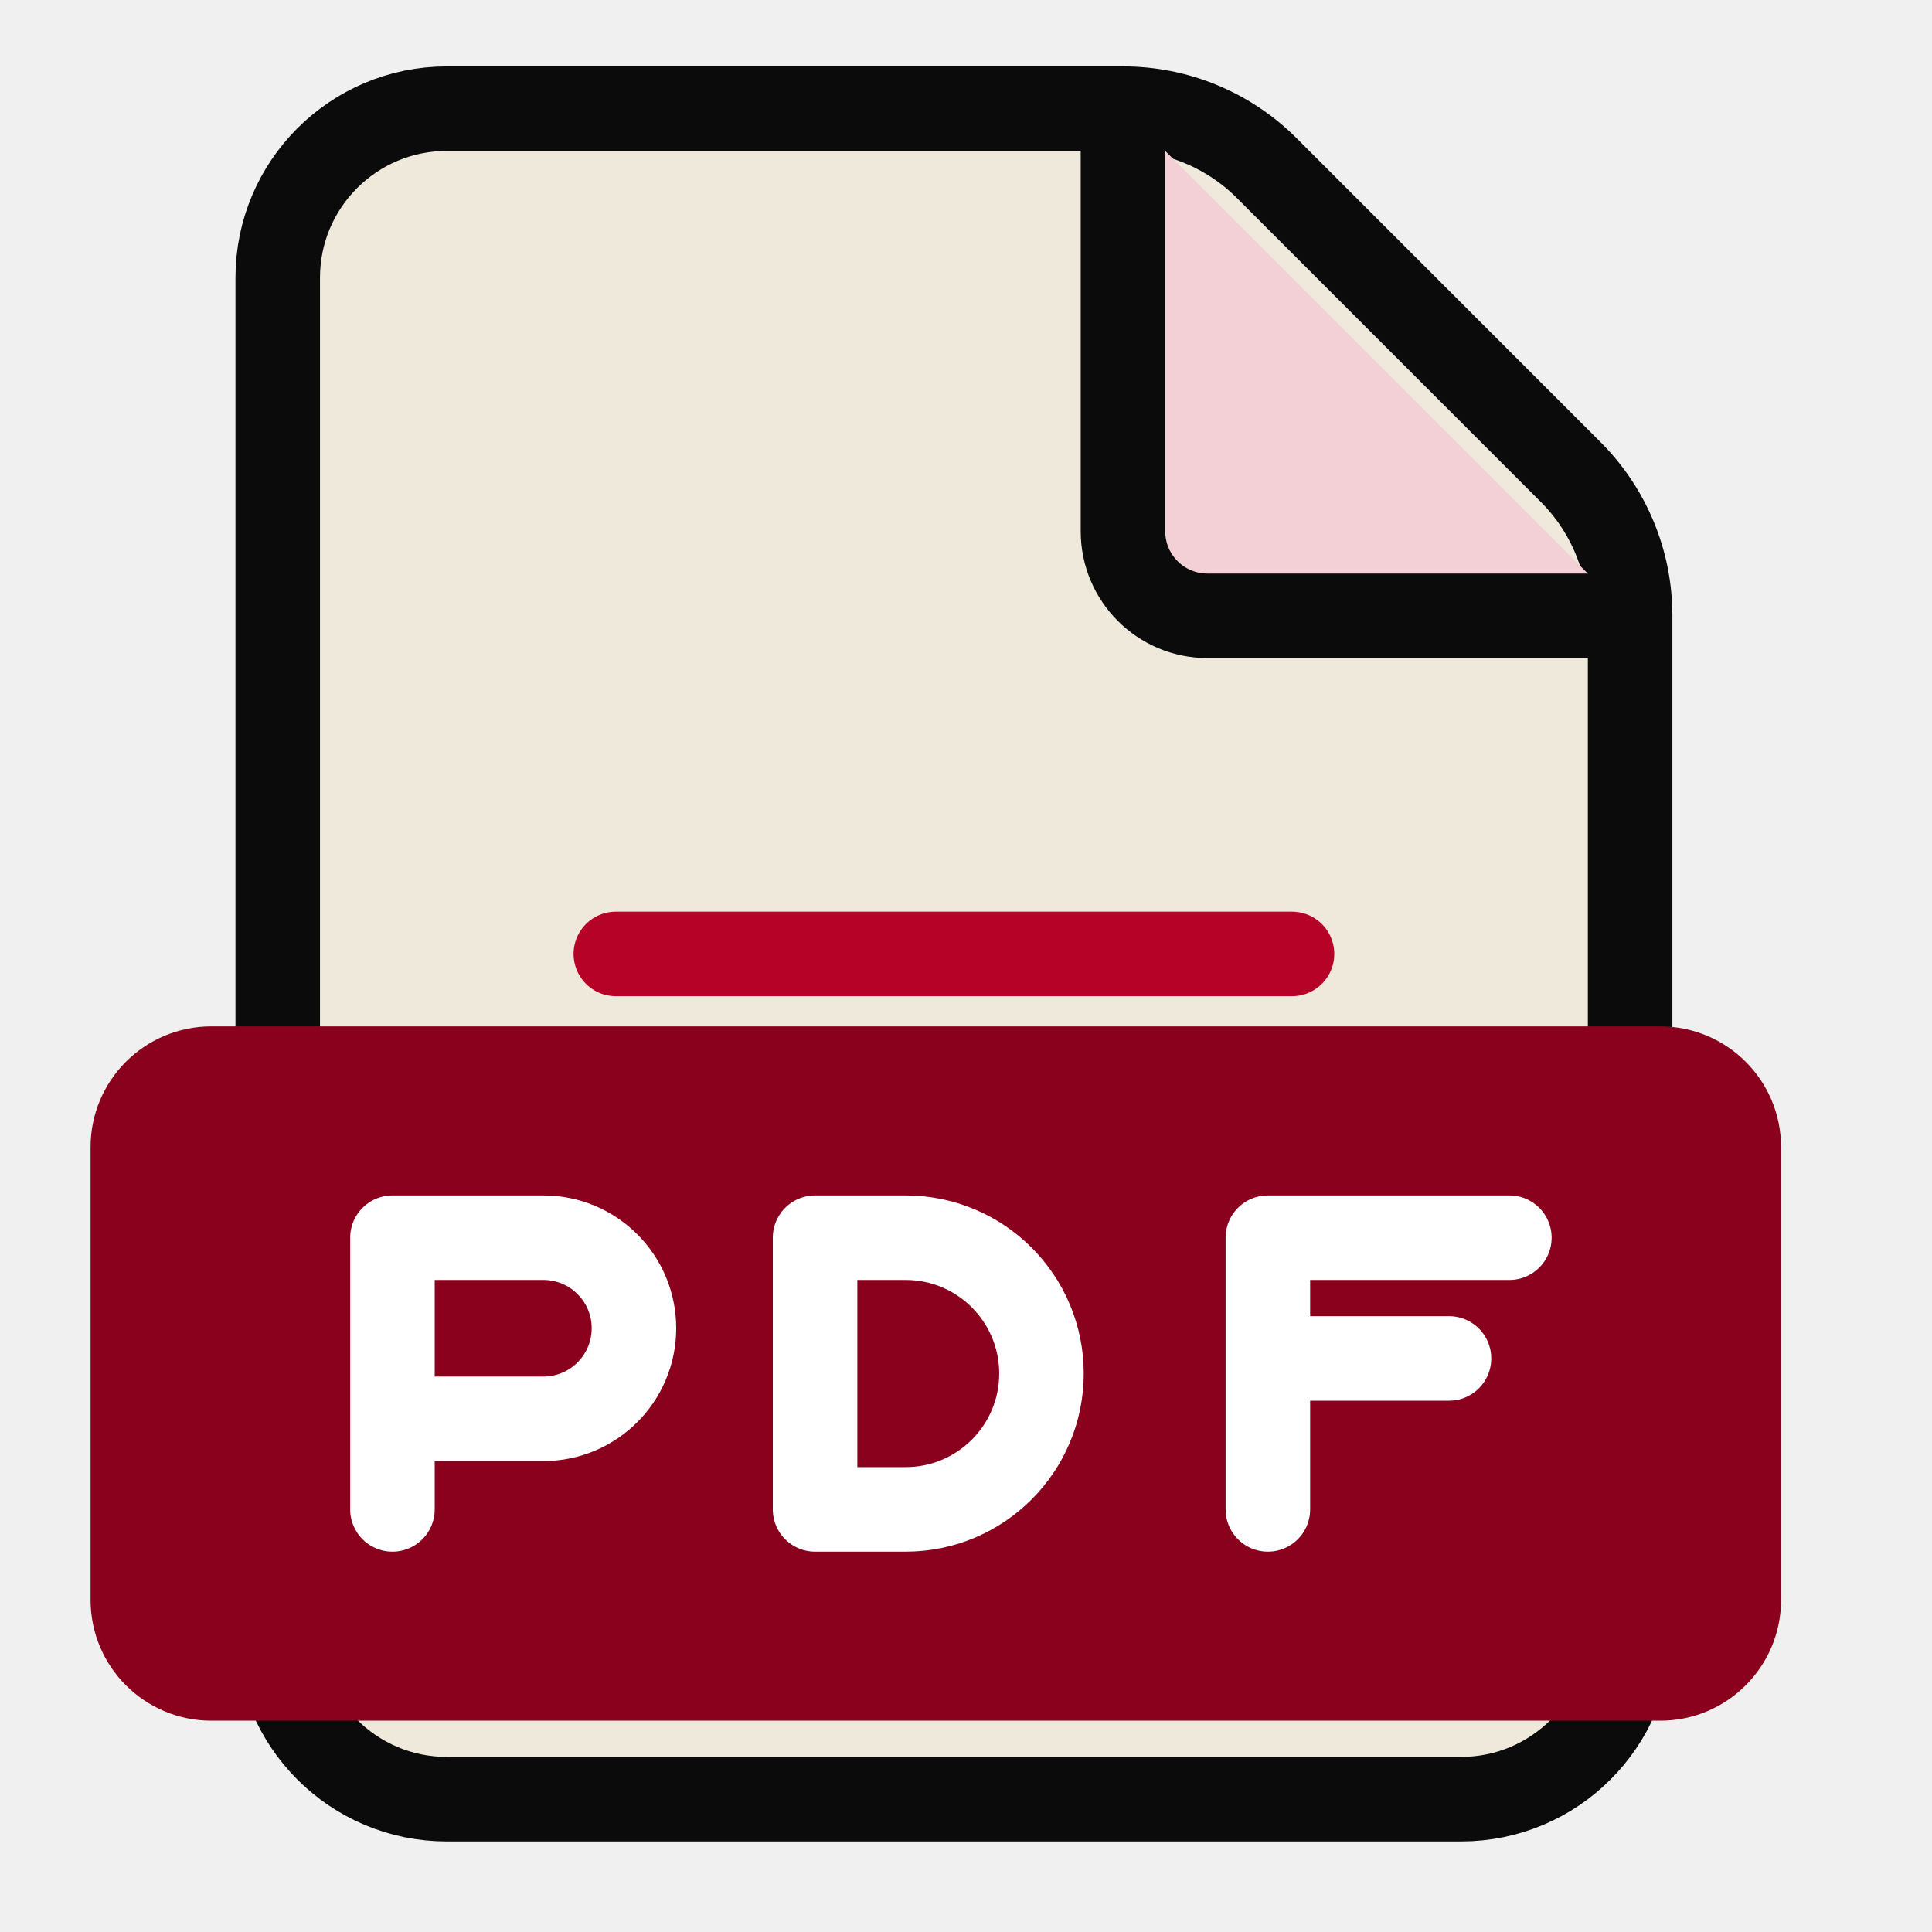
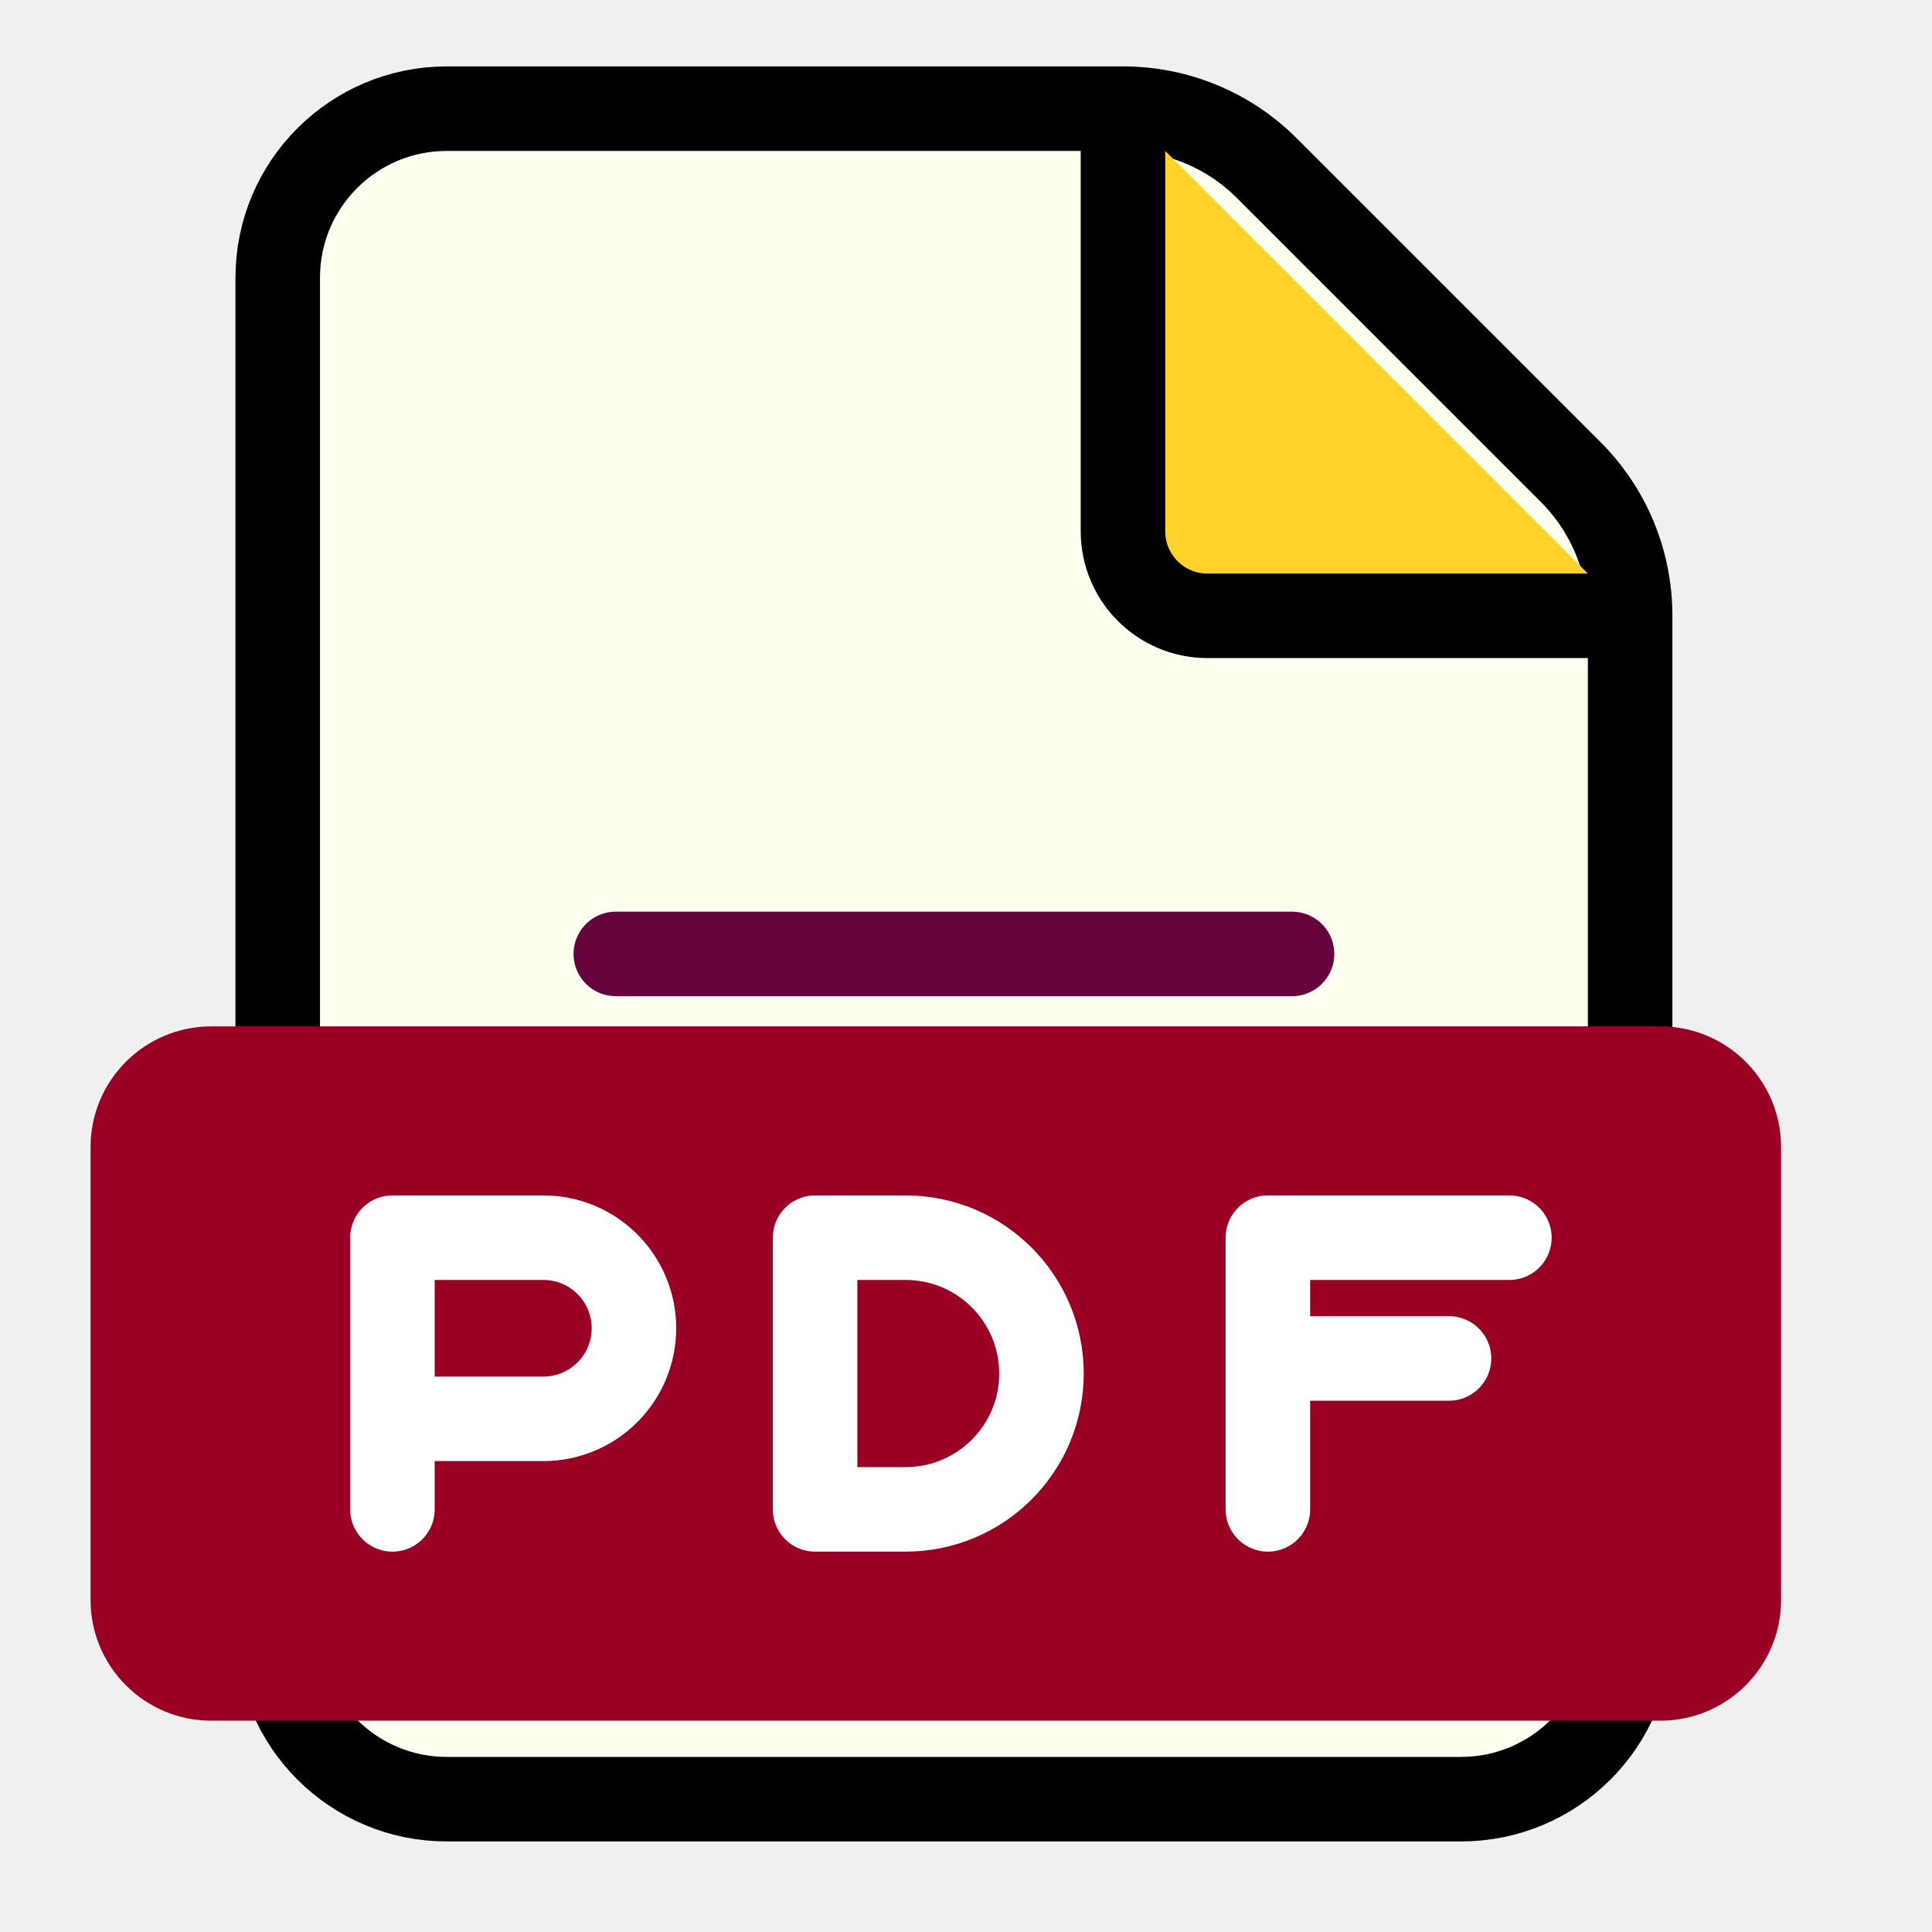
<svg xmlns="http://www.w3.org/2000/svg" width="64" height="64" viewBox="0 0 64 64">
-   <g transform="translate(-2 -2) scale(2.8)" stroke="#0b0b0c" stroke-width="1" stroke-linecap="round" stroke-linejoin="round">
-     <path fill="#efe9dc" d="M6 22a2 2 0 0 1-2-2V4a2 2 0 0 1 2-2h8a2.4 2.4 0 0 1 1.704.706l3.588 3.588A2.4 2.4 0 0 1 20 8v12a2 2 0 0 1-2 2z" />
-     <path fill="#f3cfd6" d="M14 2v5a1 1 0 0 0 1 1h5" />
-     <path fill="none" stroke="#b70228" d="M8 12h8M8 15h5" />
+   <g transform="translate(-2 -2) scale(2.8)" stroke="#000000" stroke-width="1" stroke-linecap="round" stroke-linejoin="round">
+     <path fill="#FFFFF0" d="M6 22a2 2 0 0 1-2-2V4a2 2 0 0 1 2-2h8a2.4 2.4 0 0 1 1.704.706l3.588 3.588A2.4 2.4 0 0 1 20 8v12a2 2 0 0 1-2 2z" />
+     <path fill="#FFD32A" d="M14 2v5a1 1 0 0 0 1 1h5" />
+     <path fill="none" stroke="#66023C" d="M8 12h8M8 15h5" />
  </g>
-   <rect x="3" y="34" width="56" height="23" rx="4" fill="#8a011e" />
+   <rect x="3" y="34" width="56" height="23" rx="4" fill="#990024" />
  <g fill="none" stroke="#fff" stroke-width="2.8" stroke-linecap="round" stroke-linejoin="round">
    <path d="M13 50V41h5a3 3 0 0 1 0 6h-5" />
    <path d="M27 41v9h3a4.5 4.5 0 0 0 0-9z" />
    <path d="M42 50V41h8M42 45h6" />
  </g>
</svg>
